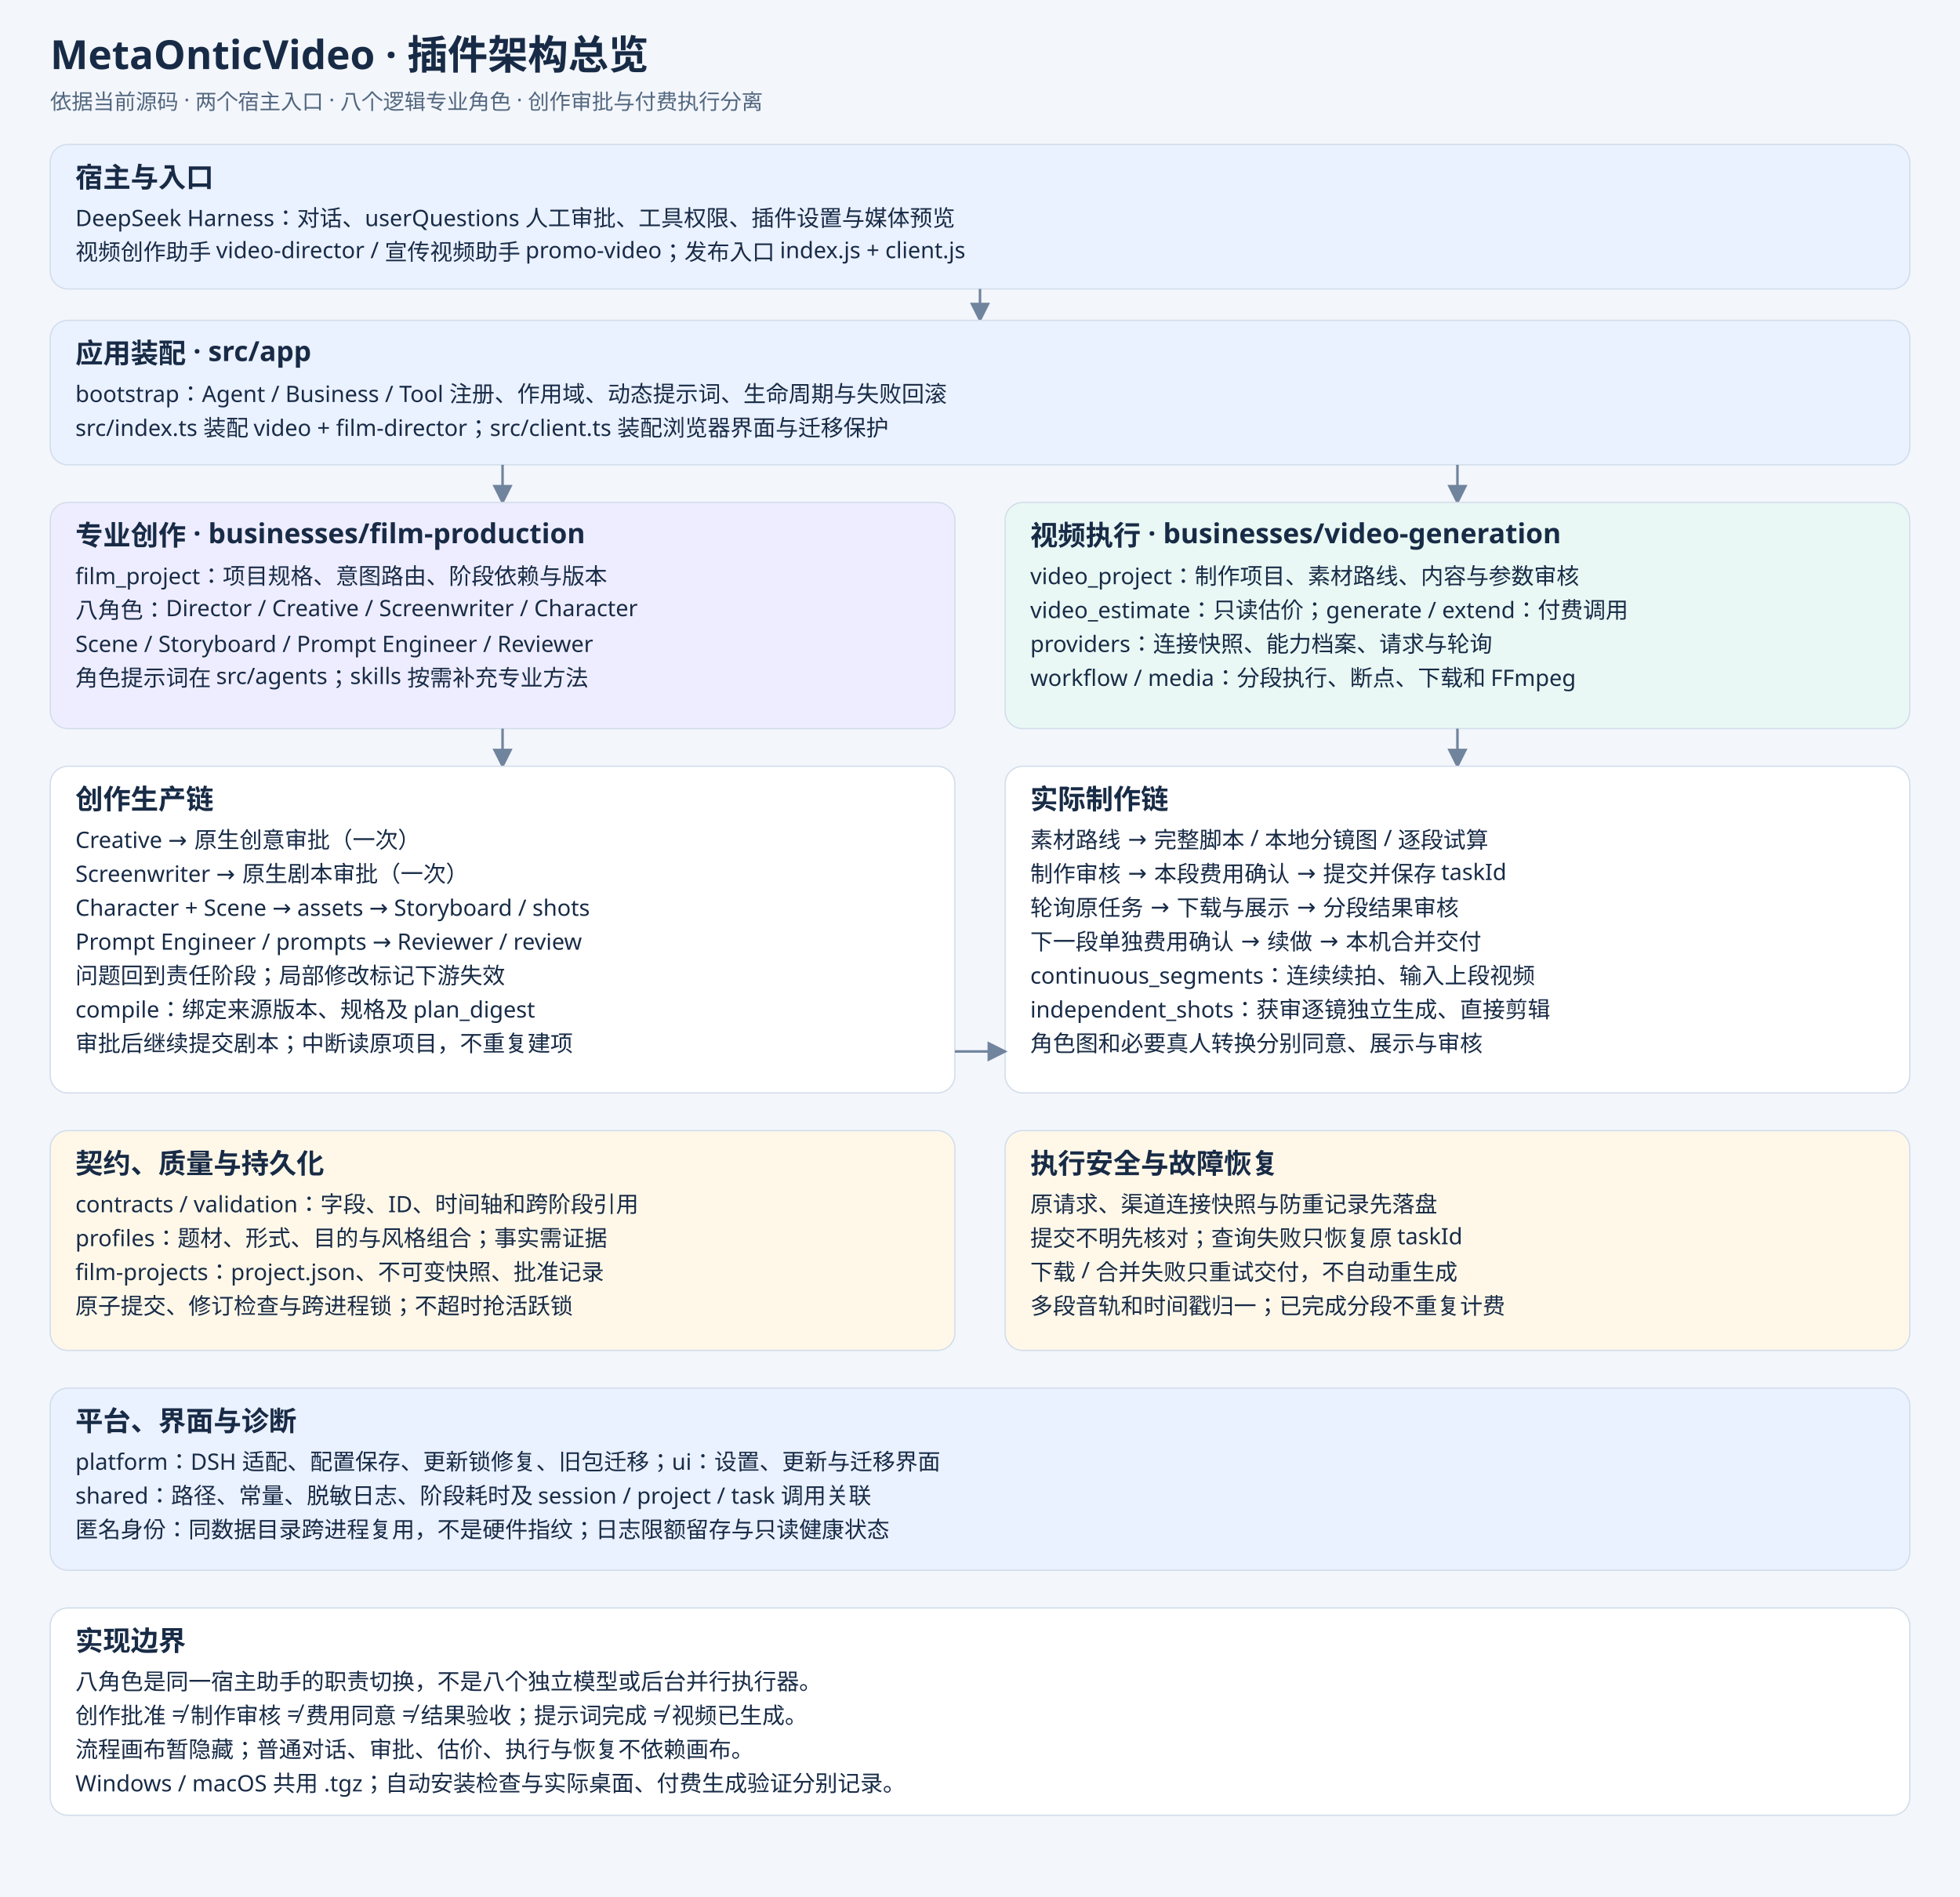
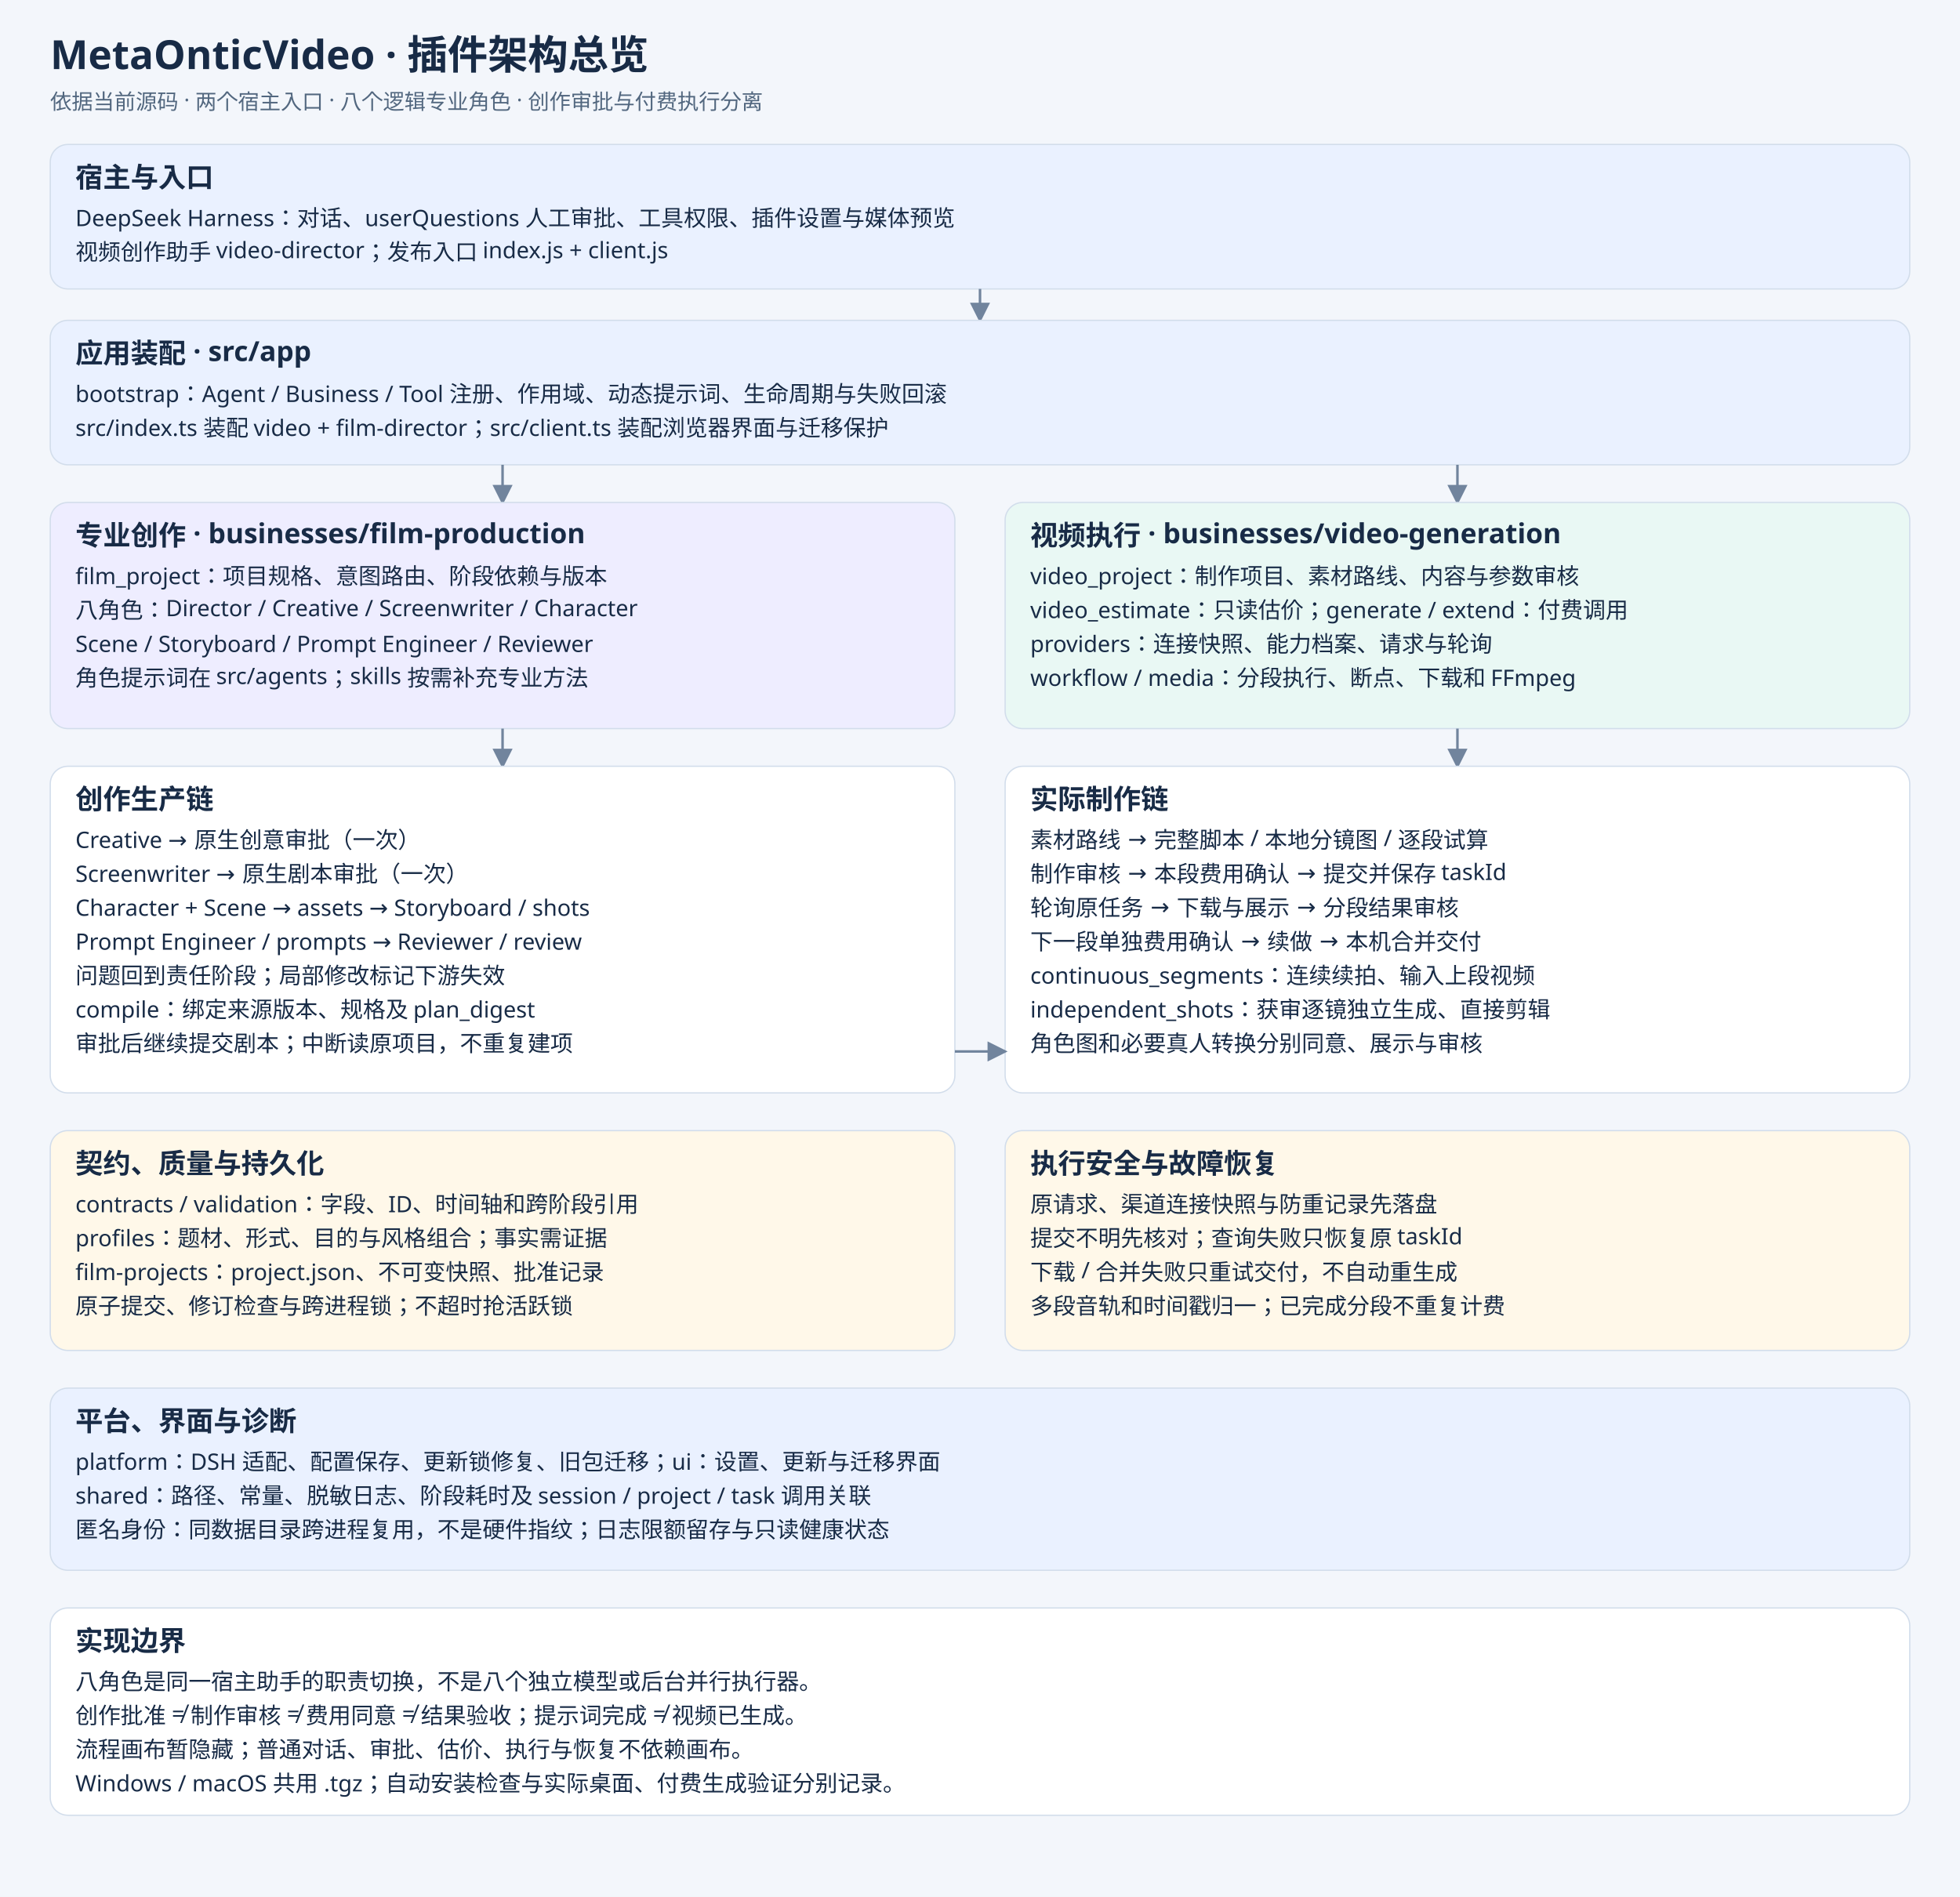
<svg xmlns="http://www.w3.org/2000/svg" width="1560" height="1510" viewBox="0 0 1560 1510" role="img" aria-labelledby="title desc">
  <defs>
    <marker id="arrow" markerWidth="8" markerHeight="8" refX="7" refY="4" orient="auto">
      <path d="M0 0L8 4L0 8" fill="#71849d" />
    </marker>
  </defs>
  <style>text{font-family:"PingFang SC","Microsoft YaHei",sans-serif;fill:#182b46}.title{font-size:32px;font-weight:700}.sub{font-size:17px;fill:#52677f}.head{font-size:22px;font-weight:700}.body{font-size:18px}.code{font-size:15px;fill:#536a86}.edge{stroke:#71849d;stroke-width:2;fill:none;marker-end:url(#arrow)}</style>
  <rect width="1560" height="1510" fill="#f3f6fb" />
  <text x="40" y="55" class="title">MetaOnticVideo · 插件架构总览</text>
  <text x="40" y="87" class="sub">依据当前源码 · 两个宿主入口 · 八个逻辑专业角色 · 创作审批与付费执行分离</text>
  <rect x="40" y="115" width="1480" height="115" rx="14" fill="#eaf1ff" stroke="#d2ddeb" />
  <text x="60" y="149" class="head">宿主与入口</text>
  <text x="60" y="180" class="body">DeepSeek Harness：对话、userQuestions 人工审批、工具权限、插件设置与媒体预览</text>
-   <text x="60" y="207" class="body">视频创作助手 video-director / 宣传视频助手 promo-video；发布入口 index.js + client.js</text>
+   <text x="60" y="207" class="body">视频创作助手 video-director；发布入口 index.js + client.js</text>
  <path class="edge" d="M780 230 L780 255" />
  <rect x="40" y="255" width="1480" height="115" rx="14" fill="#eaf1ff" stroke="#d2ddeb" />
  <text x="60" y="289" class="head">应用装配 · src/app</text>
  <text x="60" y="320" class="body">bootstrap：Agent / Business / Tool 注册、作用域、动态提示词、生命周期与失败回滚</text>
  <text x="60" y="347" class="body">src/index.ts 装配 video + film-director；src/client.ts 装配浏览器界面与迁移保护</text>
  <path class="edge" d="M400 370 L400 400" />
  <path class="edge" d="M1160 370 L1160 400" />
  <rect x="40" y="400" width="720" height="180" rx="14" fill="#eeedff" stroke="#d2ddeb" />
  <text x="60" y="434" class="head">专业创作 · businesses/film-production</text>
  <text x="60" y="465" class="body">film_project：项目规格、意图路由、阶段依赖与版本</text>
  <text x="60" y="492" class="body">八角色：Director / Creative / Screenwriter / Character</text>
  <text x="60" y="519" class="body">Scene / Storyboard / Prompt Engineer / Reviewer</text>
  <text x="60" y="546" class="body">角色提示词在 src/agents；skills 按需补充专业方法</text>
  <rect x="800" y="400" width="720" height="180" rx="14" fill="#e9f8f4" stroke="#d2ddeb" />
  <text x="820" y="434" class="head">视频执行 · businesses/video-generation</text>
  <text x="820" y="465" class="body">video_project：制作项目、素材路线、内容与参数审核</text>
  <text x="820" y="492" class="body">video_estimate：只读估价；generate / extend：付费调用</text>
  <text x="820" y="519" class="body">providers：连接快照、能力档案、请求与轮询</text>
  <text x="820" y="546" class="body">workflow / media：分段执行、断点、下载和 FFmpeg</text>
  <path class="edge" d="M400 580 L400 610" />
  <path class="edge" d="M1160 580 L1160 610" />
  <rect x="40" y="610" width="720" height="260" rx="14" fill="#ffffff" stroke="#d2ddeb" />
  <text x="60" y="644" class="head">创作生产链</text>
  <text x="60" y="675" class="body">Creative → 原生创意审批（一次）</text>
  <text x="60" y="702" class="body">Screenwriter → 原生剧本审批（一次）</text>
  <text x="60" y="729" class="body">Character + Scene → assets → Storyboard / shots</text>
  <text x="60" y="756" class="body">Prompt Engineer / prompts → Reviewer / review</text>
  <text x="60" y="783" class="body">问题回到责任阶段；局部修改标记下游失效</text>
  <text x="60" y="810" class="body">compile：绑定来源版本、规格及 plan_digest</text>
  <text x="60" y="837" class="body">审批后继续提交剧本；中断读原项目，不重复建项</text>
  <rect x="800" y="610" width="720" height="260" rx="14" fill="#ffffff" stroke="#d2ddeb" />
  <text x="820" y="644" class="head">实际制作链</text>
  <text x="820" y="675" class="body">素材路线 → 完整脚本 / 本地分镜图 / 逐段试算</text>
  <text x="820" y="702" class="body">制作审核 → 本段费用确认 → 提交并保存 taskId</text>
  <text x="820" y="729" class="body">轮询原任务 → 下载与展示 → 分段结果审核</text>
  <text x="820" y="756" class="body">下一段单独费用确认 → 续做 → 本机合并交付</text>
  <text x="820" y="783" class="body">continuous_segments：连续续拍、输入上段视频</text>
  <text x="820" y="810" class="body">independent_shots：获审逐镜独立生成、直接剪辑</text>
  <text x="820" y="837" class="body">角色图和必要真人转换分别同意、展示与审核</text>
  <path class="edge" d="M760 837 L800 837" />
  <rect x="40" y="900" width="720" height="175" rx="14" fill="#fff8e9" stroke="#d2ddeb" />
  <text x="60" y="934" class="head">契约、质量与持久化</text>
  <text x="60" y="965" class="body">contracts / validation：字段、ID、时间轴和跨阶段引用</text>
  <text x="60" y="992" class="body">profiles：题材、形式、目的与风格组合；事实需证据</text>
  <text x="60" y="1019" class="body">film-projects：project.json、不可变快照、批准记录</text>
  <text x="60" y="1046" class="body">原子提交、修订检查与跨进程锁；不超时抢活跃锁</text>
  <rect x="800" y="900" width="720" height="175" rx="14" fill="#fff8e9" stroke="#d2ddeb" />
  <text x="820" y="934" class="head">执行安全与故障恢复</text>
  <text x="820" y="965" class="body">原请求、渠道连接快照与防重记录先落盘</text>
  <text x="820" y="992" class="body">提交不明先核对；查询失败只恢复原 taskId</text>
  <text x="820" y="1019" class="body">下载 / 合并失败只重试交付，不自动重生成</text>
  <text x="820" y="1046" class="body">多段音轨和时间戳归一；已完成分段不重复计费</text>
  <rect x="40" y="1105" width="1480" height="145" rx="14" fill="#eaf1ff" stroke="#d2ddeb" />
  <text x="60" y="1139" class="head">平台、界面与诊断</text>
  <text x="60" y="1170" class="body">platform：DSH 适配、配置保存、更新锁修复、旧包迁移；ui：设置、更新与迁移界面</text>
  <text x="60" y="1197" class="body">shared：路径、常量、脱敏日志、阶段耗时及 session / project / task 调用关联</text>
  <text x="60" y="1224" class="body">匿名身份：同数据目录跨进程复用，不是硬件指纹；日志限额留存与只读健康状态</text>
  <rect x="40" y="1280" width="1480" height="165" rx="14" fill="#ffffff" stroke="#d2ddeb" />
  <text x="60" y="1314" class="head">实现边界</text>
  <text x="60" y="1345" class="body">八角色是同一宿主助手的职责切换，不是八个独立模型或后台并行执行器。</text>
  <text x="60" y="1372" class="body">创作批准 ≠ 制作审核 ≠ 费用同意 ≠ 结果验收；提示词完成 ≠ 视频已生成。</text>
  <text x="60" y="1399" class="body">流程画布暂隐藏；普通对话、审批、估价、执行与恢复不依赖画布。</text>
  <text x="60" y="1426" class="body">Windows / macOS 共用 .tgz；自动安装检查与实际桌面、付费生成验证分别记录。</text>
</svg>
